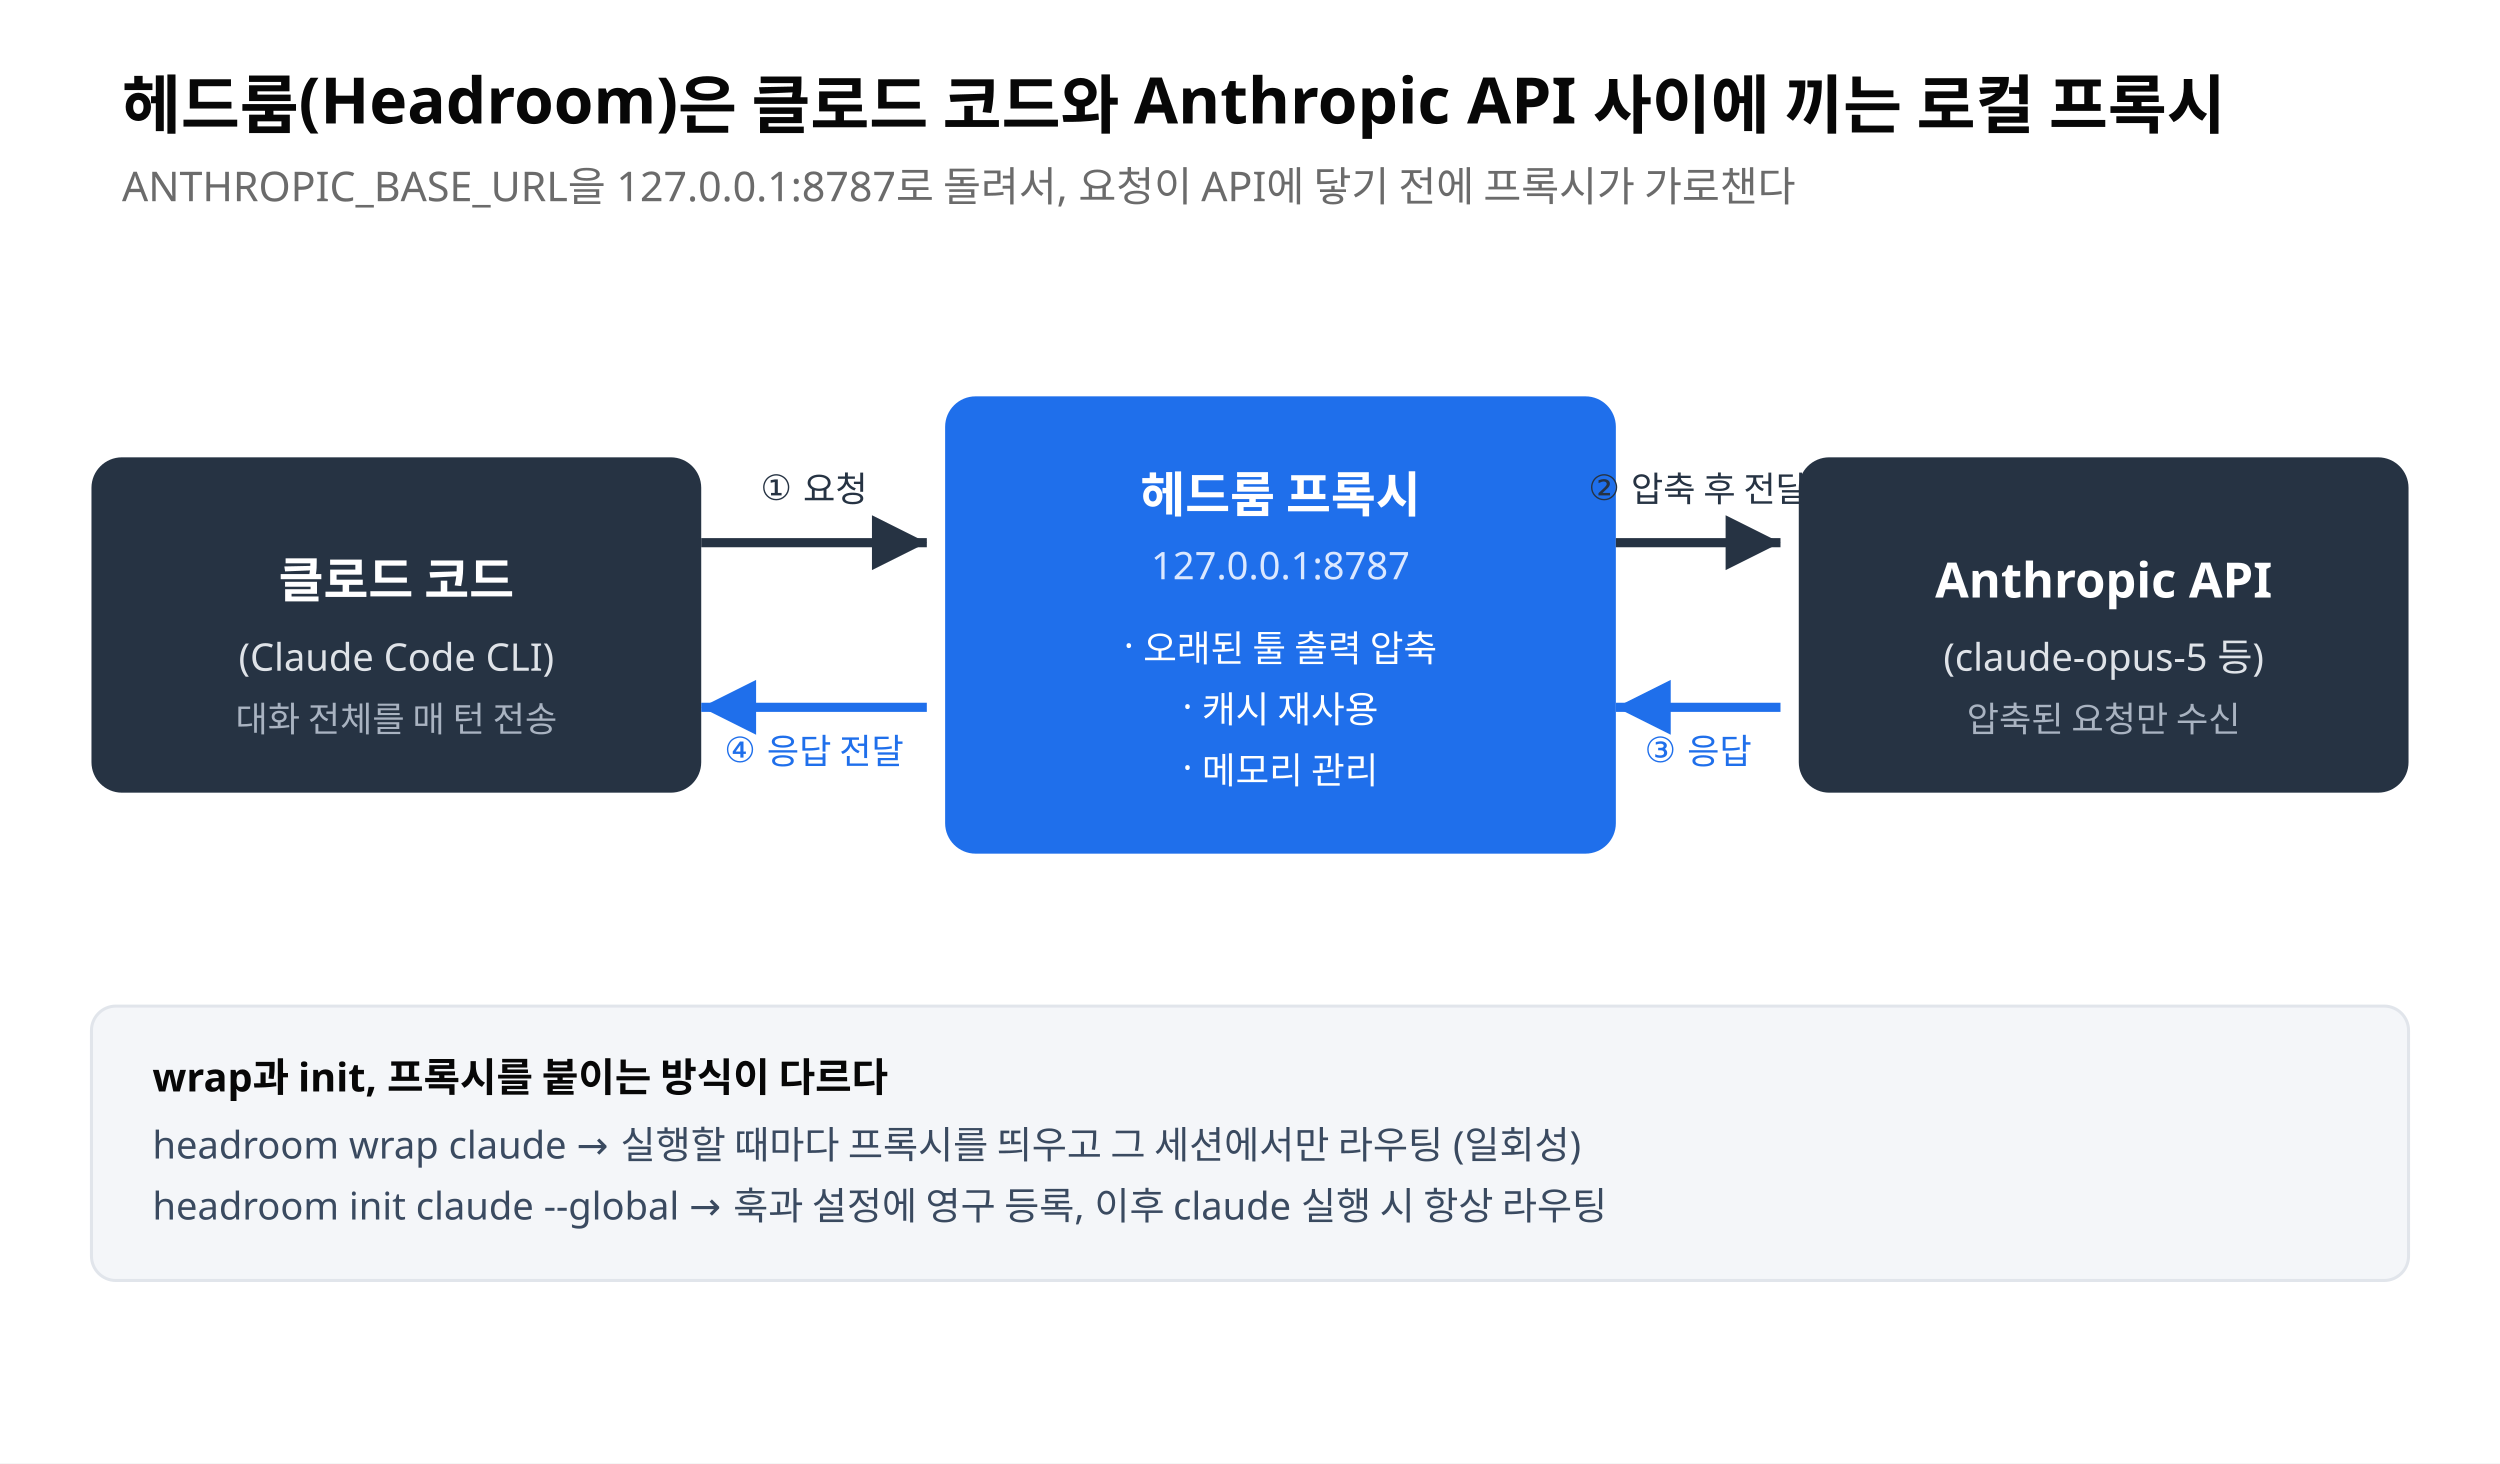
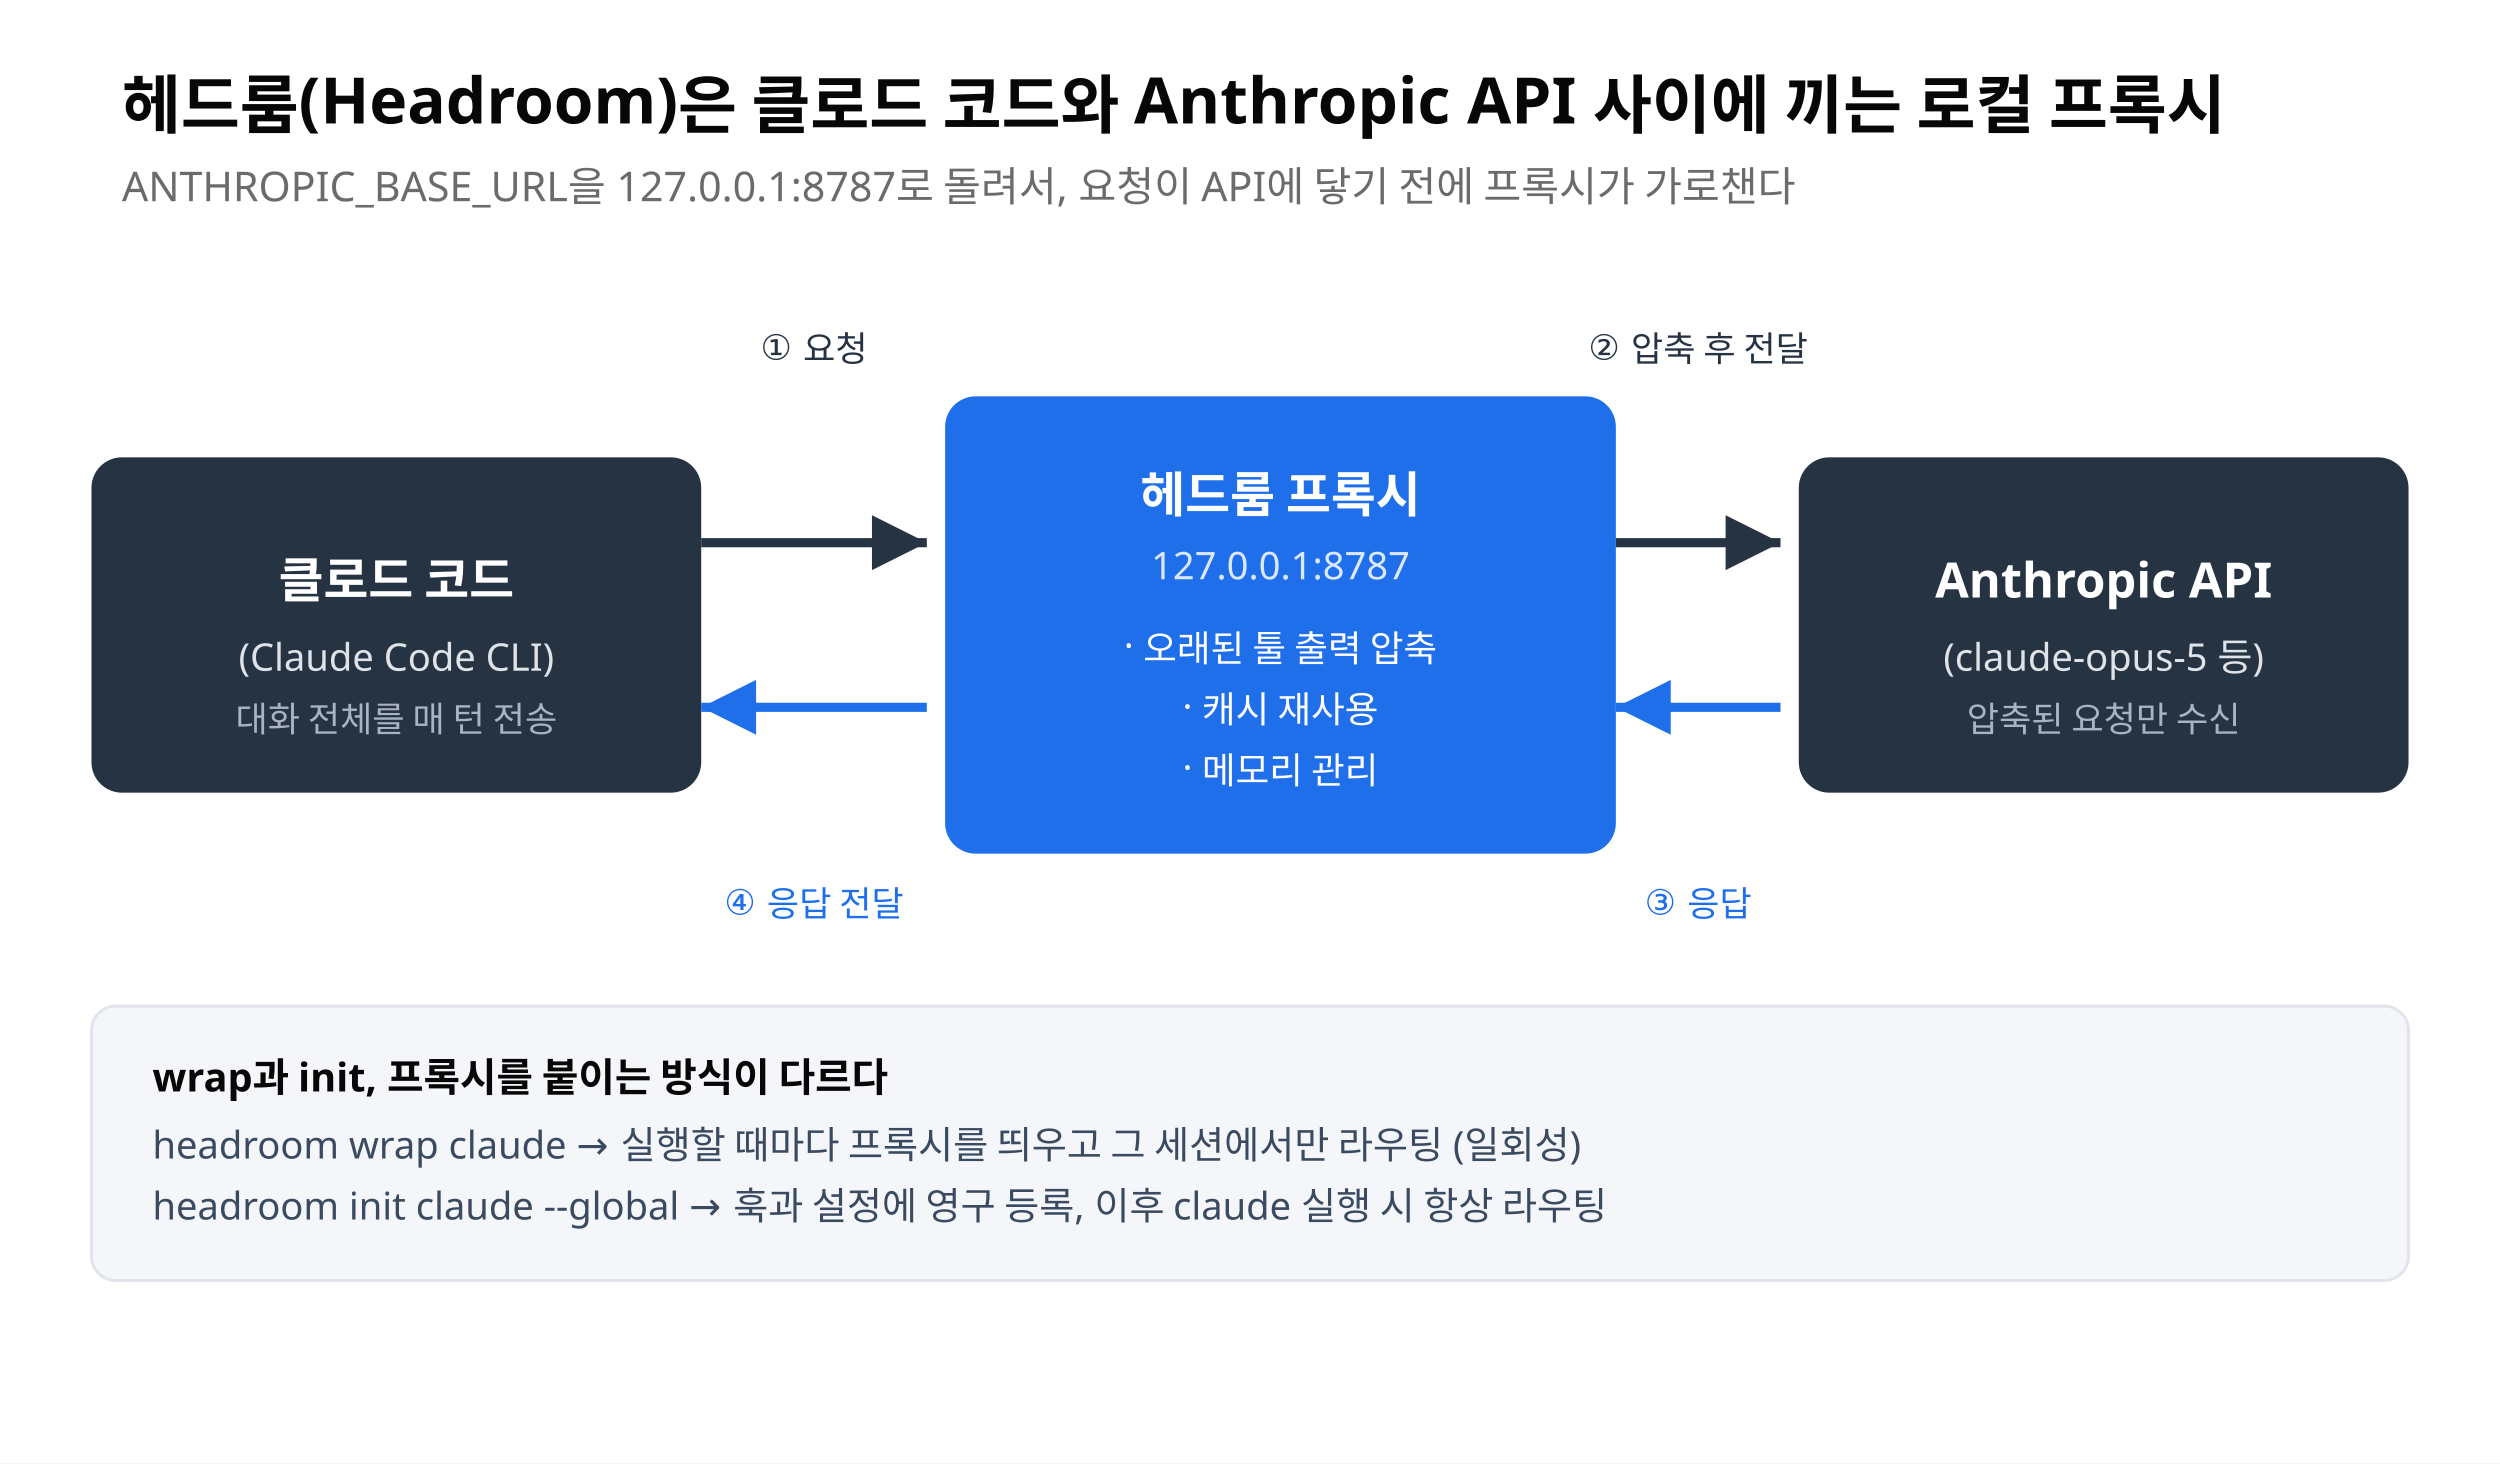
<svg xmlns="http://www.w3.org/2000/svg" width="820" height="480" viewBox="0 0 820 480" font-family="'Segoe UI', 'Noto Sans KR', system-ui, sans-serif">
  <defs>
    <marker id="arrowReq" markerWidth="10" markerHeight="10" refX="6" refY="3" orient="auto">
      <path d="M0,0 L6,3 L0,6 Z" fill="#263343" />
    </marker>
    <marker id="arrowRes" markerWidth="10" markerHeight="10" refX="6" refY="3" orient="auto">
      <path d="M0,0 L6,3 L0,6 Z" fill="#1f6feb" />
    </marker>
  </defs>
  <rect x="0" y="0" width="820" height="480" fill="#ffffff" />
  <text x="40" y="42" font-size="21" font-weight="700" fill="rgb(7,7,7)">헤드룸(Headroom)은 클로드 코드와 Anthropic API 사이에 끼는 로컬 프록시</text>
  <text x="40" y="66" font-size="13.5" fill="#6b6b6b">ANTHROPIC_BASE_URL을 127.0.0.1:8787로 돌려서, 요청이 API에 닿기 전에 프록시가 가로챈다</text>
  <rect x="30" y="150" width="200" height="110" rx="10" fill="#263343" />
  <text x="130" y="196" font-size="16" font-weight="700" fill="#ffffff" text-anchor="middle">클로드 코드</text>
  <text x="130" y="220" font-size="12.5" fill="#dfe3e8" text-anchor="middle">(Claude Code CLI)</text>
  <text x="130" y="240" font-size="11.5" fill="#a9b3c1" text-anchor="middle">대화 전체를 매 턴 전송</text>
  <rect x="310" y="130" width="220" height="150" rx="10" fill="#1f6feb" />
  <text x="420" y="168" font-size="16" font-weight="700" fill="#ffffff" text-anchor="middle">헤드룸 프록시</text>
  <text x="420" y="190" font-size="12.5" fill="#dbe8ff" text-anchor="middle">127.0.0.1:8787</text>
  <text x="420" y="216" font-size="12" fill="#ffffff" text-anchor="middle">· 오래된 툴 출력 압축</text>
  <text x="420" y="236" font-size="12" fill="#ffffff" text-anchor="middle">· 캐시 재사용</text>
  <text x="420" y="256" font-size="12" fill="#ffffff" text-anchor="middle">· 메모리 관리</text>
  <rect x="590" y="150" width="200" height="110" rx="10" fill="#263343" />
  <text x="690" y="196" font-size="16" font-weight="700" fill="#ffffff" text-anchor="middle">Anthropic API</text>
  <text x="690" y="220" font-size="12.5" fill="#dfe3e8" text-anchor="middle">(claude-opus-5 등)</text>
  <text x="690" y="240" font-size="11.5" fill="#a9b3c1" text-anchor="middle">압축된 요청만 수신</text>
  <line x1="230" y1="178" x2="304" y2="178" stroke="#263343" stroke-width="3" marker-end="url(#arrowReq)" />
-   <text x="267" y="164" font-size="11.5" fill="#263343" text-anchor="middle">① 요청</text>
+   <text x="267" y="118" font-size="11.5" fill="#263343" text-anchor="middle">① 요청</text>
  <line x1="530" y1="178" x2="584" y2="178" stroke="#263343" stroke-width="3" marker-end="url(#arrowReq)" />
-   <text x="557" y="164" font-size="11.5" fill="#263343" text-anchor="middle">② 압축 후 전달</text>
+   <text x="557" y="118" font-size="11.5" fill="#263343" text-anchor="middle">② 압축 후 전달</text>
  <line x1="584" y1="232" x2="530" y2="232" stroke="#1f6feb" stroke-width="3" marker-end="url(#arrowRes)" />
-   <text x="557" y="250" font-size="11.5" fill="#1f6feb" text-anchor="middle">③ 응답</text>
+   <text x="557" y="300" font-size="11.5" fill="#1f6feb" text-anchor="middle">③ 응답</text>
  <line x1="304" y1="232" x2="230" y2="232" stroke="#1f6feb" stroke-width="3" marker-end="url(#arrowRes)" />
-   <text x="267" y="250" font-size="11.5" fill="#1f6feb" text-anchor="middle">④ 응답 전달</text>
+   <text x="267" y="300" font-size="11.5" fill="#1f6feb" text-anchor="middle">④ 응답 전달</text>
  <rect x="30" y="330" width="760" height="90" rx="8" fill="#f4f6f9" stroke="#e1e5eb" />
  <text x="50" y="358" font-size="13" font-weight="700" fill="rgb(7,7,7)">wrap과 init, 프록시를 붙이는 방식이 다르다</text>
  <text x="50" y="380" font-size="12.5" fill="#3a4a60">headroom wrap claude → 실행할 때마다 프록시를 띄우고 그 세션에서만 라우팅 (일회성)</text>
  <text x="50" y="400" font-size="12.5" fill="#3a4a60">headroom init claude --global → 훅과 설정에 영구 등록, 이후 claude 실행 시 항상 라우팅</text>
</svg>
